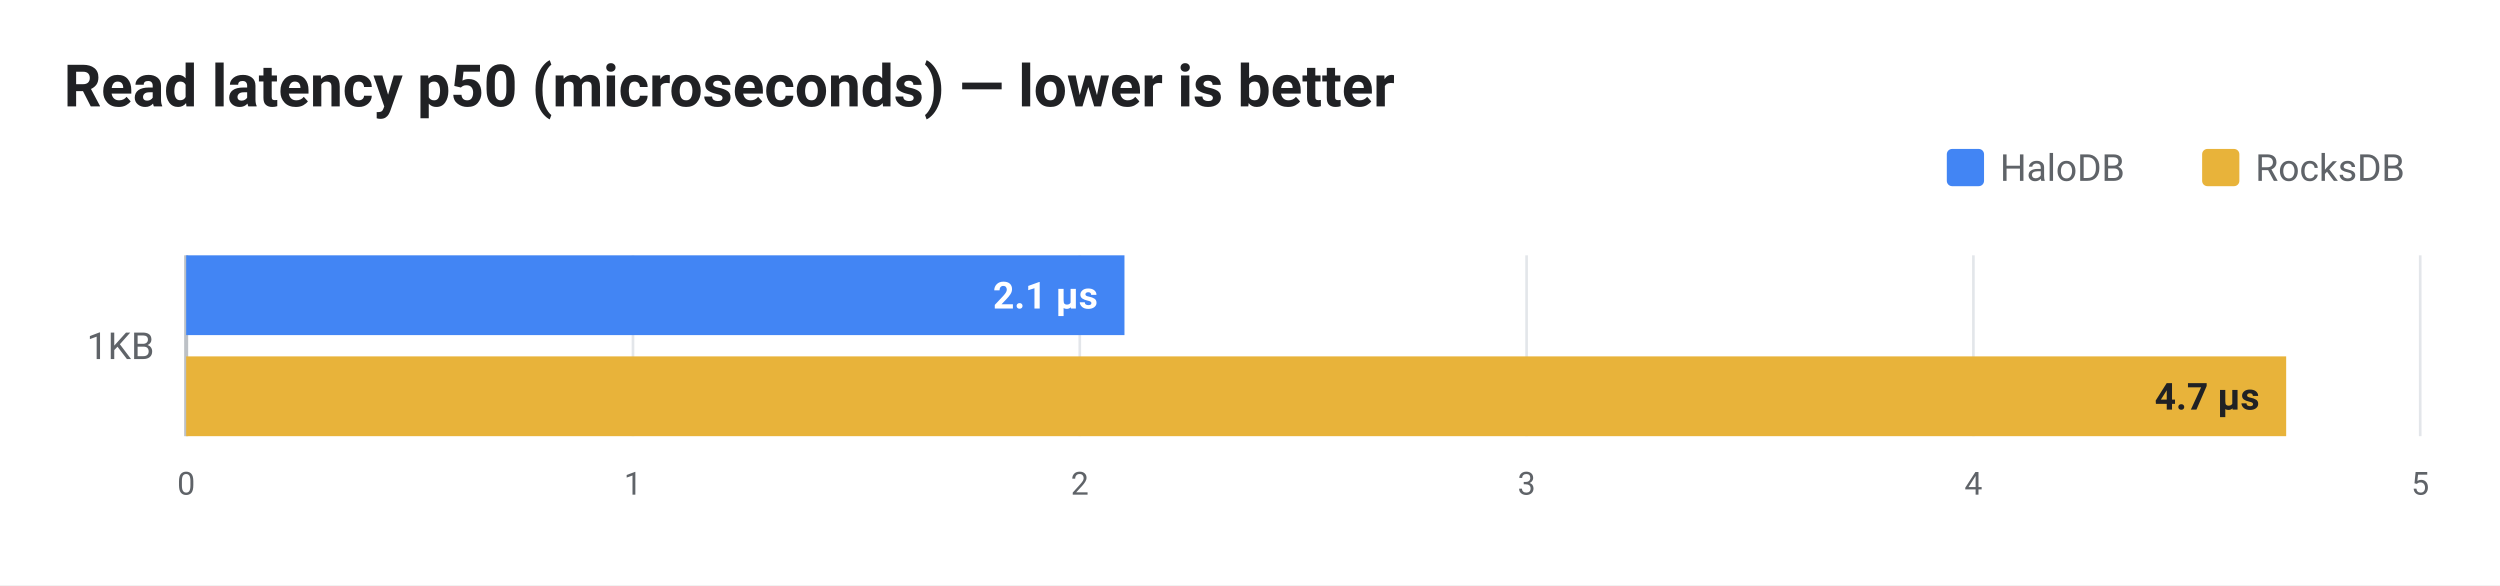
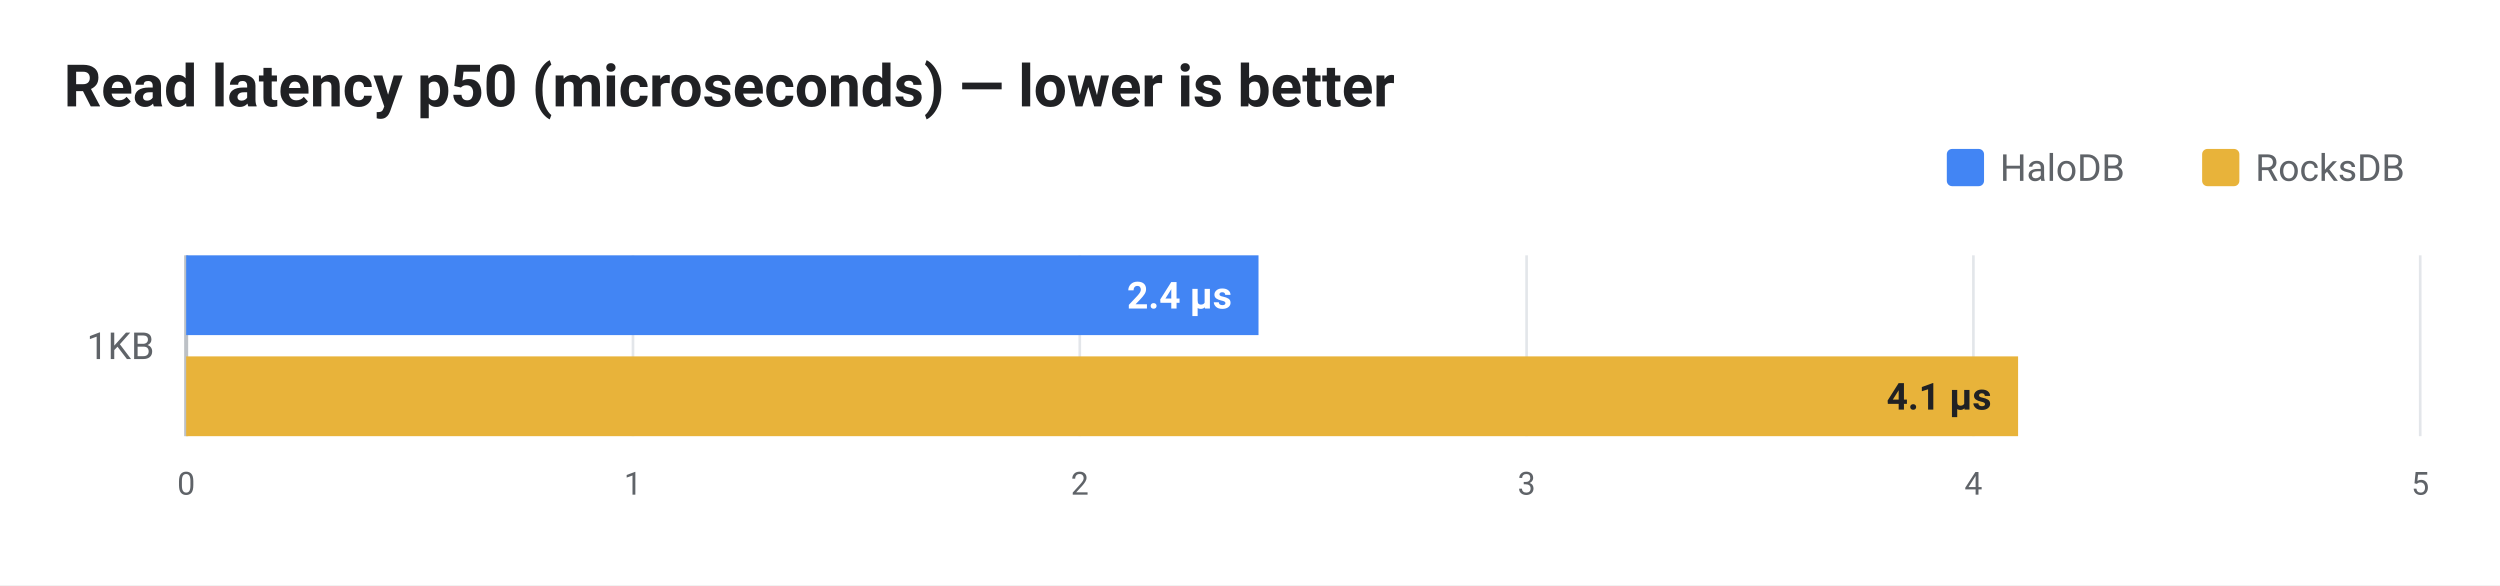
<svg xmlns="http://www.w3.org/2000/svg" width="940" height="220" viewBox="0 0 940 220" font-family="-apple-system,BlinkMacSystemFont,'Segoe UI',Roboto,Helvetica,Arial,sans-serif">
  <rect width="940" height="220" fill="#ffffff" />
  <text x="24" y="40" font-size="22" font-weight="600" fill="#202124">Read latency p50 (microseconds) — lower is better</text>
  <rect x="732" y="56" width="14" height="14" rx="2" fill="#4285F4" />
  <text x="752" y="68" font-size="14" fill="#5f6368">HaloDB</text>
  <rect x="828" y="56" width="14" height="14" rx="2" fill="#E8B33A" />
  <text x="848" y="68" font-size="14" fill="#5f6368">RocksDB</text>
  <line x1="70.0" y1="96" x2="70.0" y2="164" stroke="#e3e6ea" stroke-width="1" />
  <text x="70.0" y="186" font-size="12" fill="#5f6368" text-anchor="middle">0</text>
  <line x1="238.0" y1="96" x2="238.0" y2="164" stroke="#e3e6ea" stroke-width="1" />
  <text x="238.0" y="186" font-size="12" fill="#5f6368" text-anchor="middle">1</text>
  <line x1="406.0" y1="96" x2="406.0" y2="164" stroke="#e3e6ea" stroke-width="1" />
  <text x="406.0" y="186" font-size="12" fill="#5f6368" text-anchor="middle">2</text>
  <line x1="574.0" y1="96" x2="574.0" y2="164" stroke="#e3e6ea" stroke-width="1" />
  <text x="574.0" y="186" font-size="12" fill="#5f6368" text-anchor="middle">3</text>
  <line x1="742.0" y1="96" x2="742.0" y2="164" stroke="#e3e6ea" stroke-width="1" />
  <text x="742.0" y="186" font-size="12" fill="#5f6368" text-anchor="middle">4</text>
  <line x1="910.0" y1="96" x2="910.0" y2="164" stroke="#e3e6ea" stroke-width="1" />
  <text x="910.0" y="186" font-size="12" fill="#5f6368" text-anchor="middle">5</text>
  <line x1="70" y1="96" x2="70" y2="164" stroke="#bdc1c6" stroke-width="1.5" />
-   <rect x="70" y="96" width="352.8" height="30" fill="#4285F4" />
-   <text x="412.8" y="116.0" font-size="14" font-weight="600" fill="#ffffff" text-anchor="end">2.1 µs</text>
-   <rect x="70" y="134" width="789.6" height="30" fill="#E8B33A" />
-   <text x="849.6" y="154.0" font-size="14" font-weight="600" fill="#202124" text-anchor="end">4.7 µs</text>
+   <rect x="70" y="96" width="403.2" height="30" fill="#4285F4" />
+   <text x="463.2" y="116.0" font-size="14" font-weight="600" fill="#ffffff" text-anchor="end">2.4 µs</text>
+   <rect x="70" y="134" width="688.8" height="30" fill="#E8B33A" />
+   <text x="748.8" y="154.0" font-size="14" font-weight="600" fill="#202124" text-anchor="end">4.1 µs</text>
  <text x="58" y="135.0" font-size="14" fill="#5f6368" text-anchor="end">1KB</text>
</svg>
